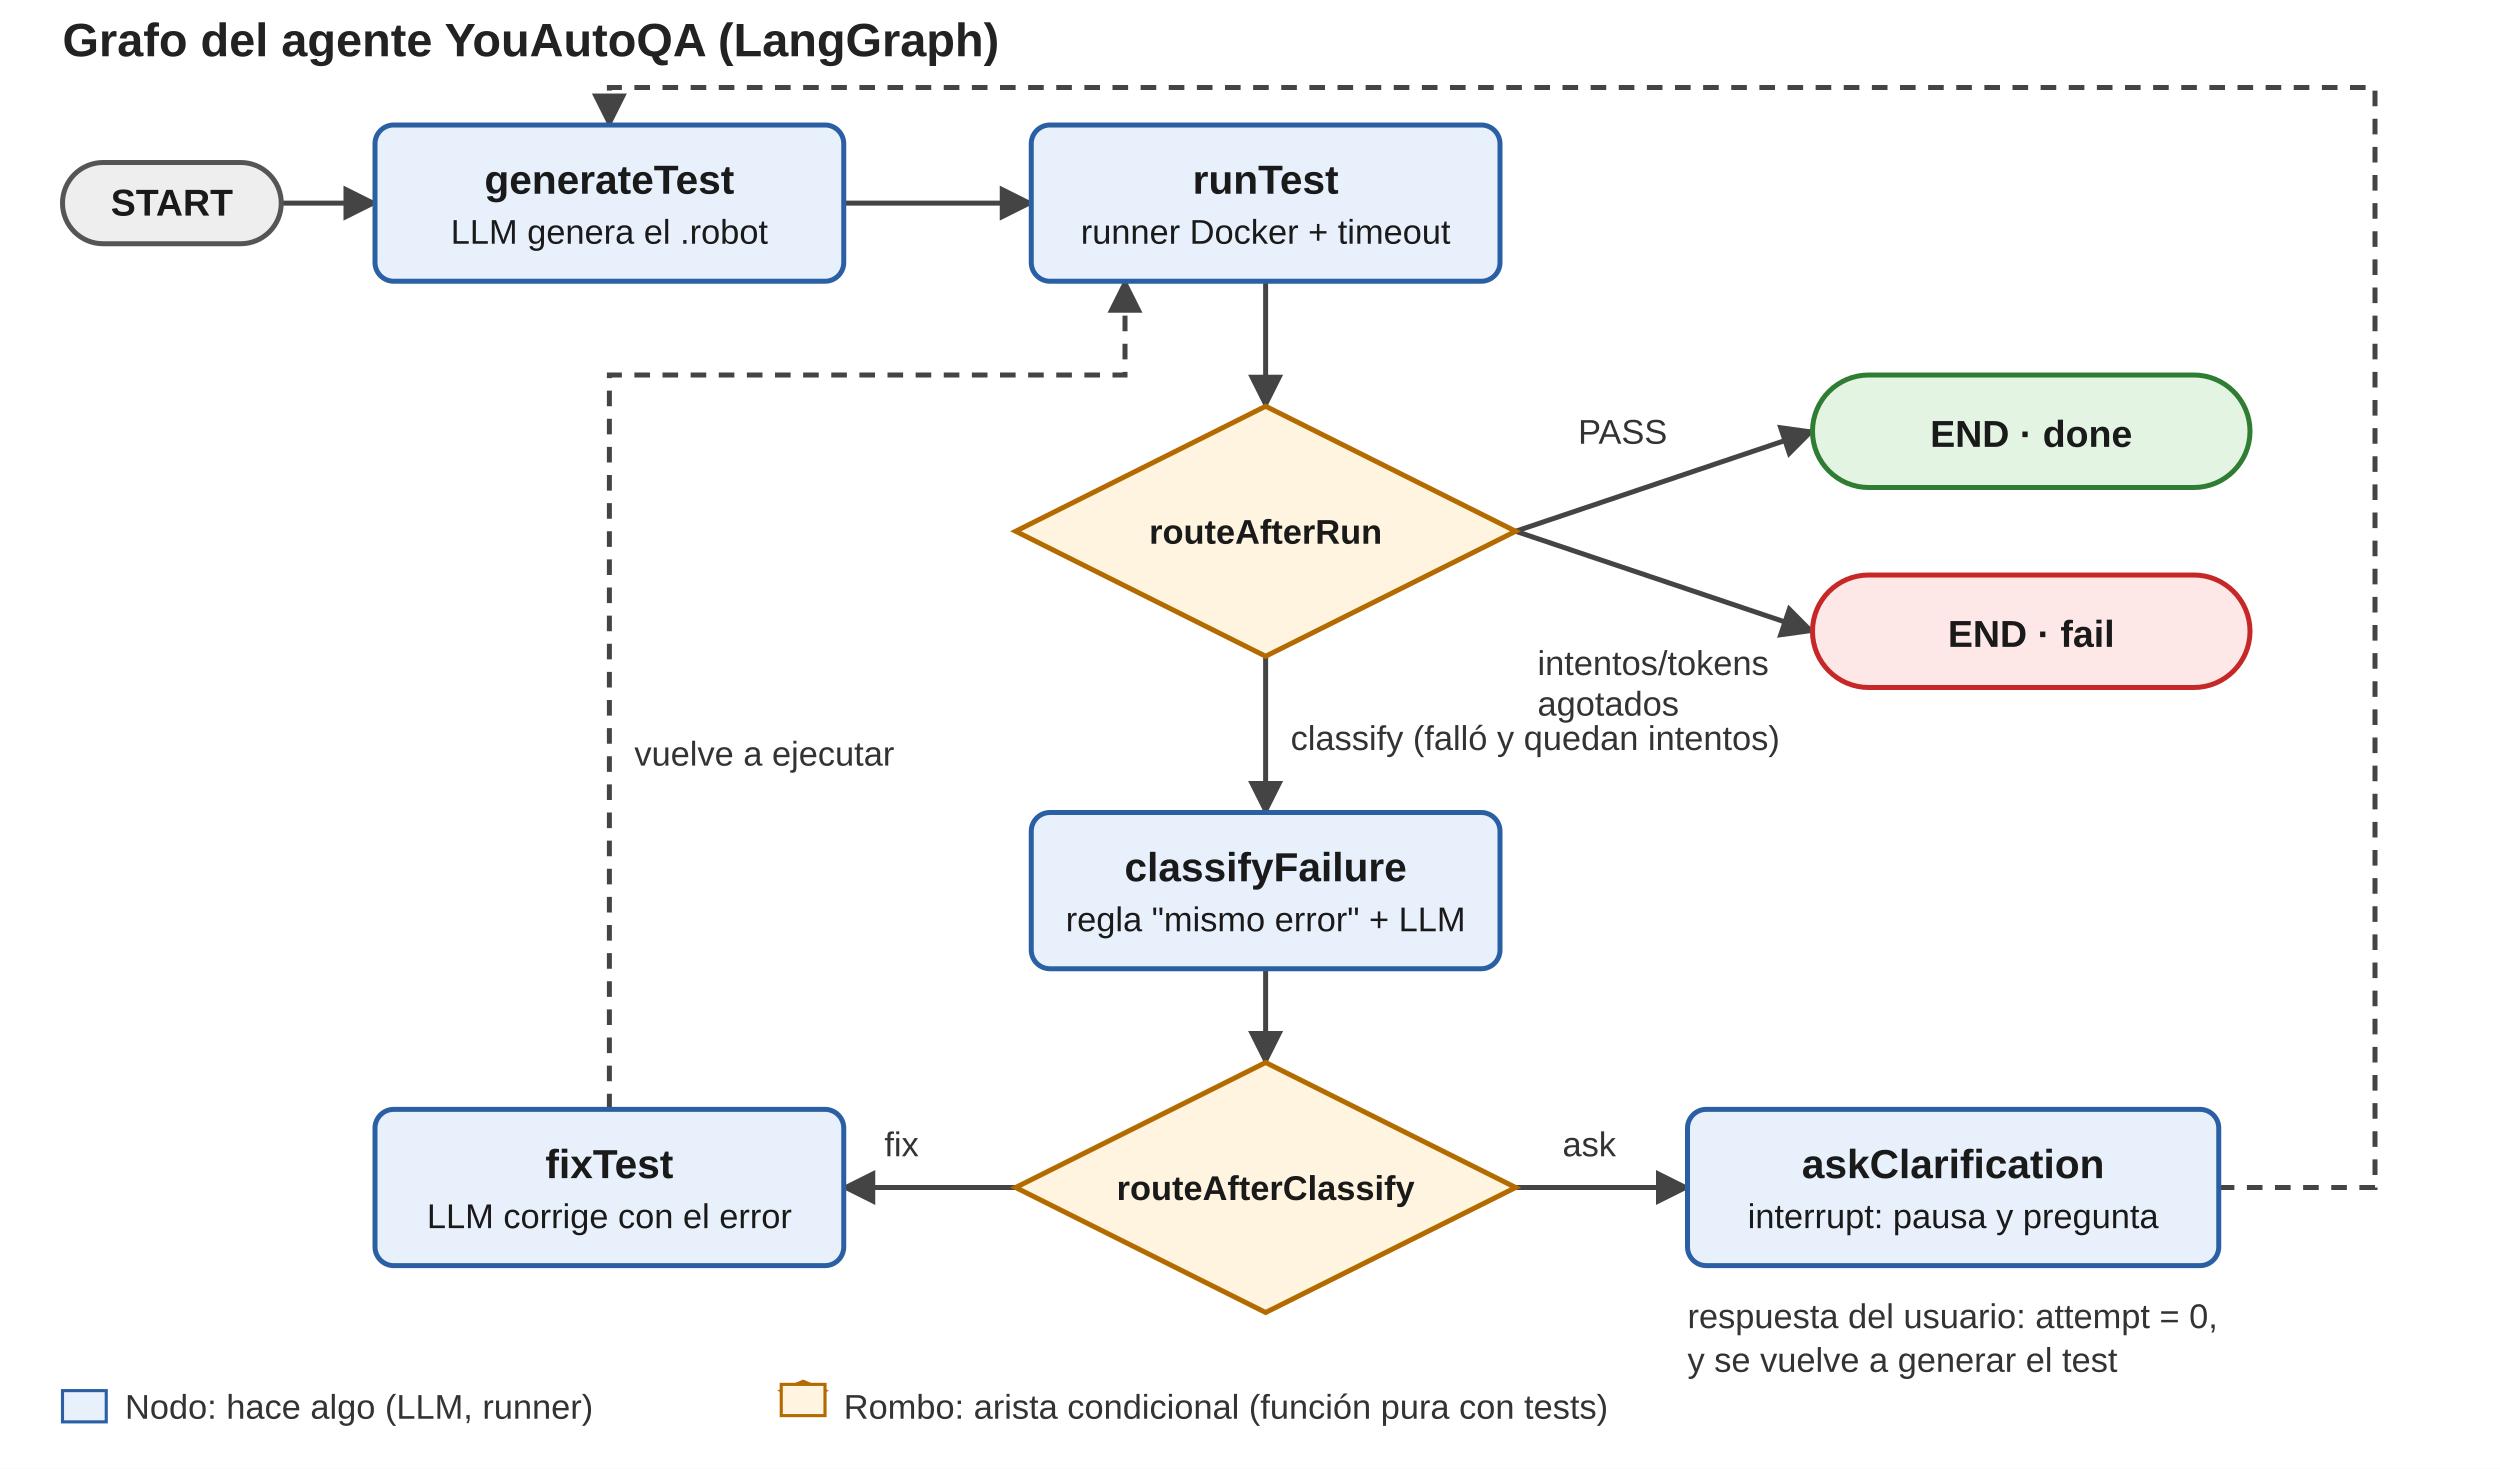
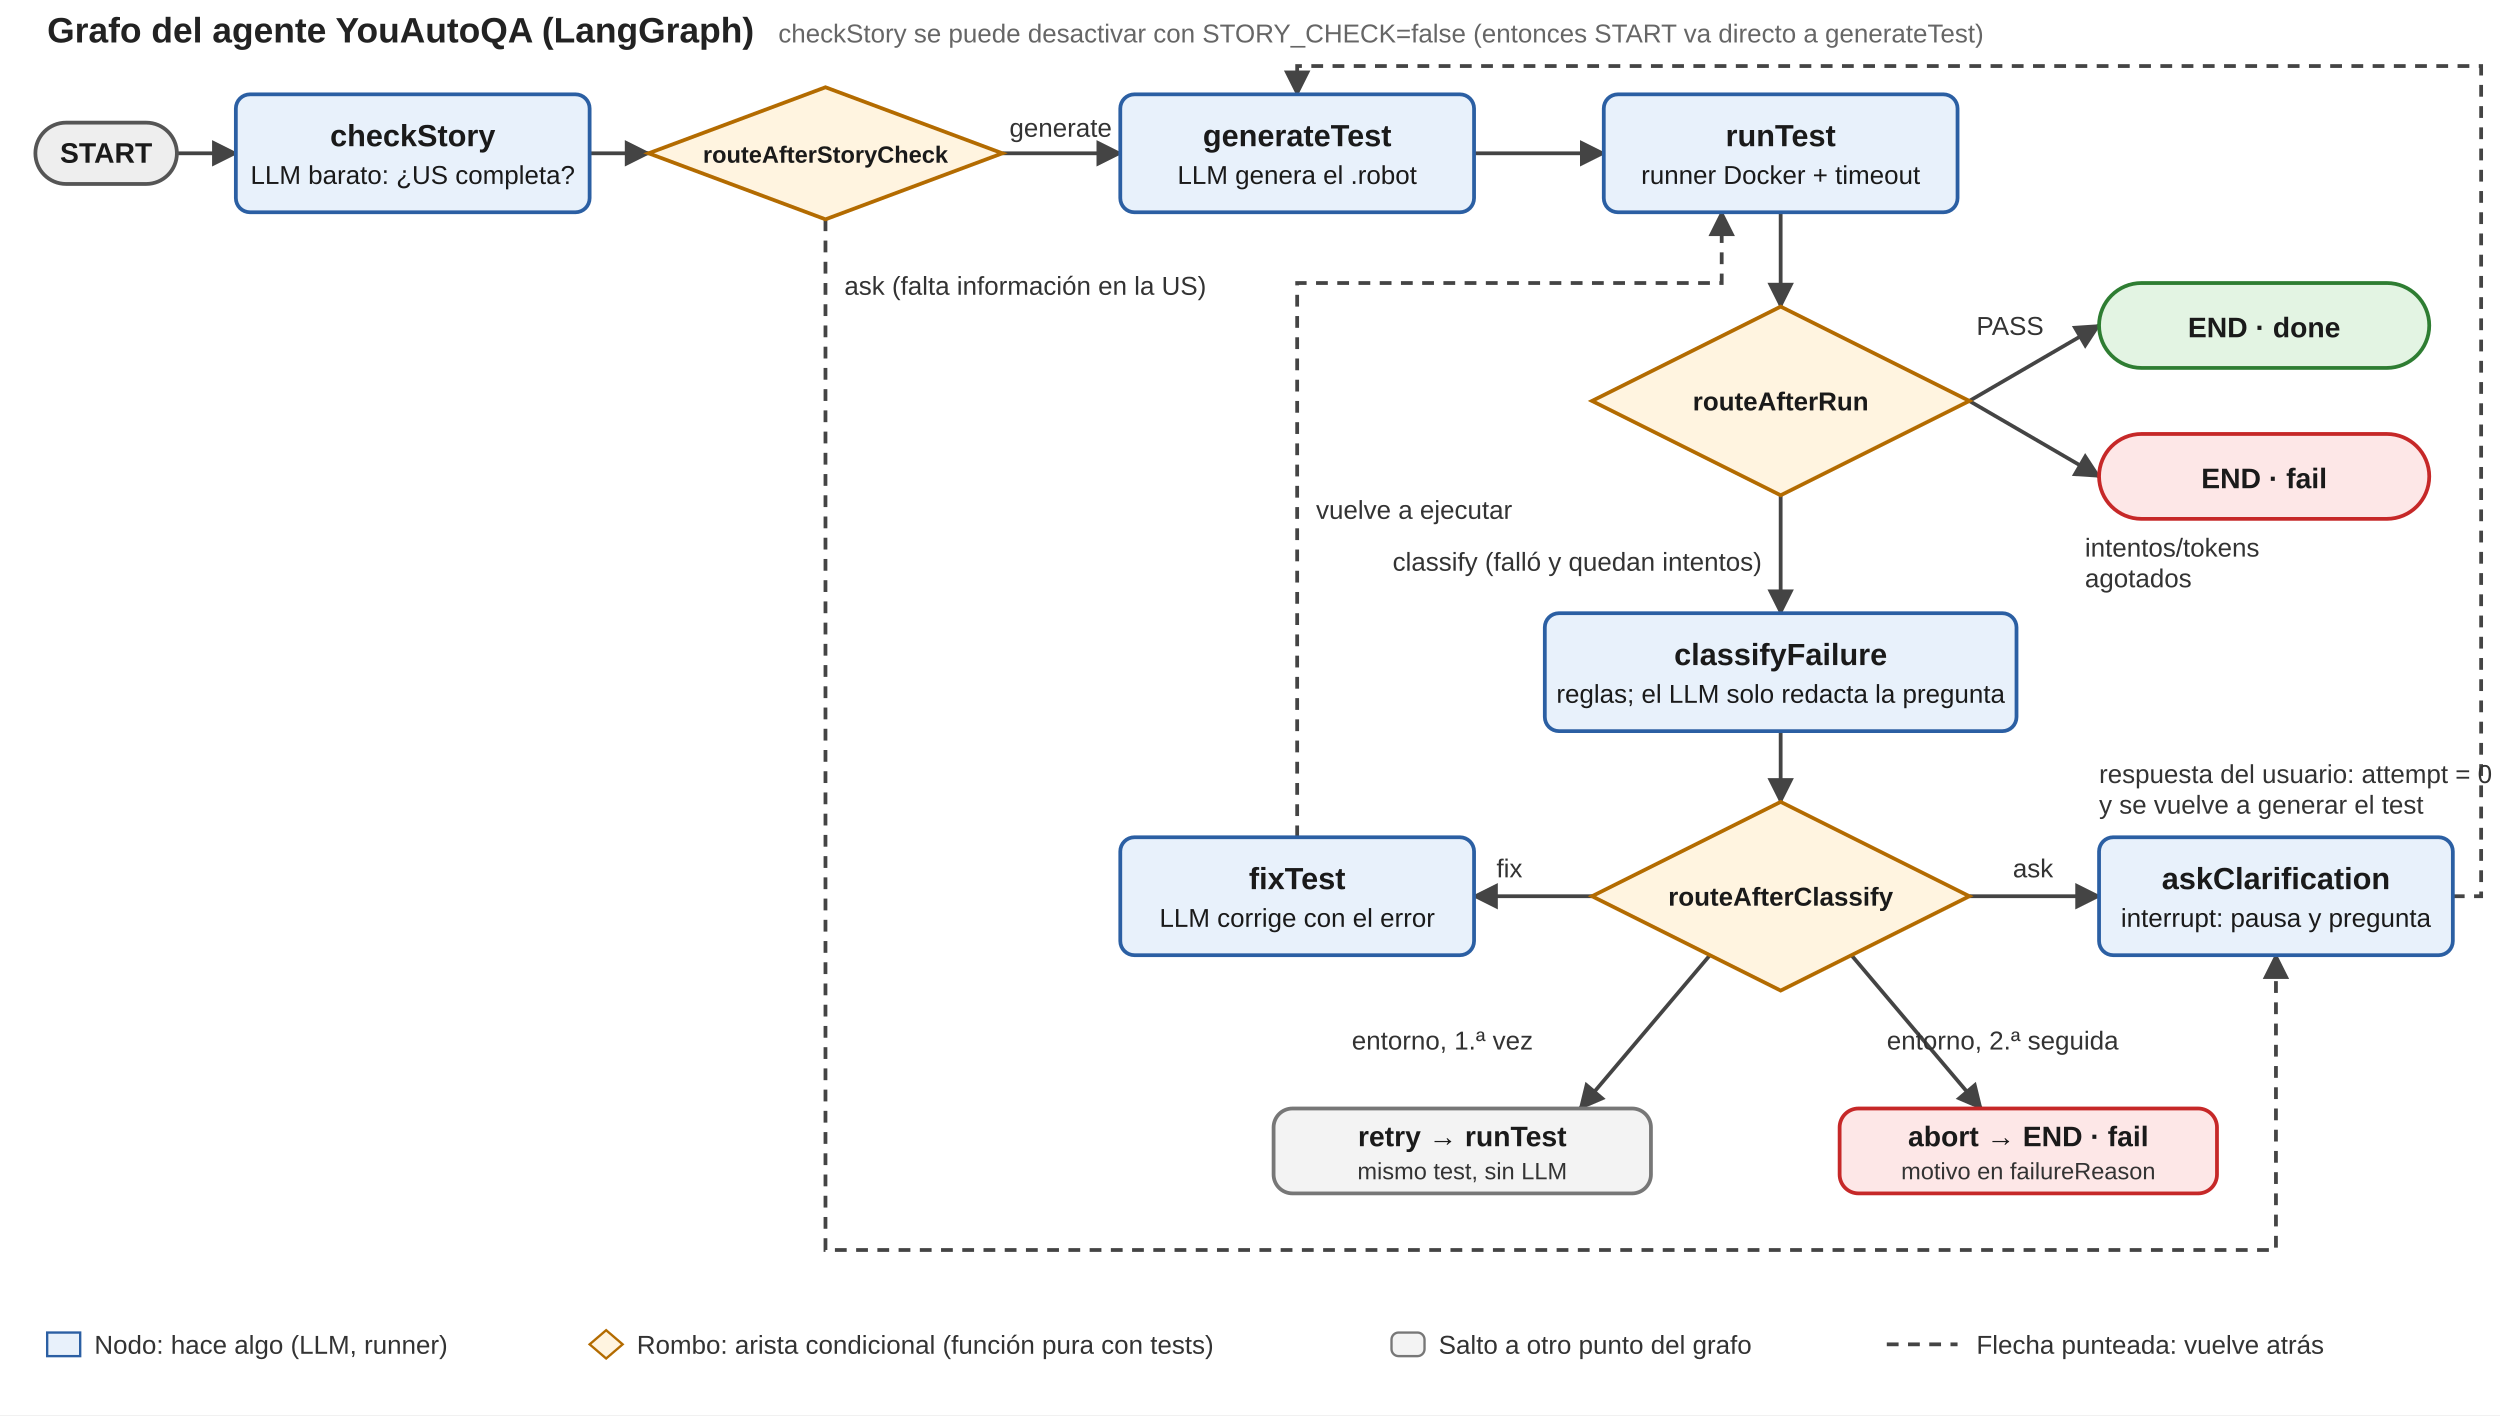
- <svg xmlns="http://www.w3.org/2000/svg" width="800" height="470" viewBox="0 -20 800 470" font-family="Segoe UI, Arial, sans-serif">
+ <svg xmlns="http://www.w3.org/2000/svg" width="1060" height="600" viewBox="0 -20 1060 600" font-family="Segoe UI, Arial, sans-serif">
  <defs>
    <marker id="arrow" viewBox="0 0 10 10" refX="9" refY="5" markerWidth="7" markerHeight="7" orient="auto-start-reverse">
      <path d="M0,0 L10,5 L0,10 z" fill="#444" />
    </marker>
  </defs>
-   <rect x="0" y="-20" width="800" height="470" fill="#ffffff" />
+   <rect x="0" y="-20" width="1060" height="600" fill="#ffffff" />
  <text x="20" y="-2" font-size="15" font-weight="bold" fill="#222">Grafo del agente YouAutoQA (LangGraph)</text>
+   <text x="330" y="-2" font-size="11" fill="#666">checkStory se puede desactivar con STORY_CHECK=false (entonces START va directo a generateTest)</text>
  <g stroke="#444" stroke-width="1.6" fill="none" marker-end="url(#arrow)">
-     <line x1="90" y1="45" x2="120" y2="45" />
-     <line x1="270" y1="45" x2="330" y2="45" />
-     <line x1="405" y1="70" x2="405" y2="110" />
-     <line x1="485" y1="150" x2="580" y2="118" />
-     <line x1="485" y1="150" x2="580" y2="182" />
-     <line x1="405" y1="190" x2="405" y2="240" />
-     <line x1="405" y1="290" x2="405" y2="320" />
-     <line x1="325" y1="360" x2="270" y2="360" />
-     <line x1="485" y1="360" x2="540" y2="360" />
-     <path d="M195,335 V100 H360 V70" stroke-dasharray="5 4" />
-     <path d="M710,360 H760 V8 H195 V20" stroke-dasharray="5 4" />
+     <line x1="75" y1="45" x2="100" y2="45" />
+     <line x1="250" y1="45" x2="275" y2="45" />
+     <line x1="425" y1="45" x2="475" y2="45" />
+     <line x1="625" y1="45" x2="680" y2="45" />
+     <line x1="755" y1="70" x2="755" y2="110" />
+     <line x1="835" y1="150" x2="890" y2="118" />
+     <line x1="835" y1="150" x2="890" y2="182" />
+     <line x1="755" y1="190" x2="755" y2="240" />
+     <line x1="755" y1="290" x2="755" y2="320" />
+     <line x1="675" y1="360" x2="625" y2="360" />
+     <line x1="835" y1="360" x2="890" y2="360" />
+     <line x1="725" y1="385" x2="670" y2="450" />
+     <line x1="785" y1="385" x2="840" y2="450" />
+     <path d="M550,335 V100 H730 V70" stroke-dasharray="5 4" />
+     <path d="M1040,360 H1052 V8 H550 V20" stroke-dasharray="5 4" />
+     <path d="M350,73 V510 H965 V385" stroke-dasharray="5 4" />
  </g>
  <g stroke="#2b5fa3" stroke-width="1.6" fill="#e8f1fb">
-     <rect x="120" y="20" width="150" height="50" rx="6" />
-     <rect x="330" y="20" width="150" height="50" rx="6" />
-     <rect x="330" y="240" width="150" height="50" rx="6" />
-     <rect x="120" y="335" width="150" height="50" rx="6" />
-     <rect x="540" y="335" width="170" height="50" rx="6" />
+     <rect x="100" y="20" width="150" height="50" rx="6" />
+     <rect x="475" y="20" width="150" height="50" rx="6" />
+     <rect x="680" y="20" width="150" height="50" rx="6" />
+     <rect x="655" y="240" width="200" height="50" rx="6" />
+     <rect x="475" y="335" width="150" height="50" rx="6" />
+     <rect x="890" y="335" width="150" height="50" rx="6" />
  </g>
  <g text-anchor="middle" fill="#1a1a1a">
-     <text x="195" y="42" font-size="13" font-weight="bold">generateTest</text>
-     <text x="195" y="58" font-size="11">LLM genera el .robot</text>
-     <text x="405" y="42" font-size="13" font-weight="bold">runTest</text>
-     <text x="405" y="58" font-size="11">runner Docker + timeout</text>
-     <text x="405" y="262" font-size="13" font-weight="bold">classifyFailure</text>
-     <text x="405" y="278" font-size="11">regla "mismo error" + LLM</text>
-     <text x="195" y="357" font-size="13" font-weight="bold">fixTest</text>
-     <text x="195" y="373" font-size="11">LLM corrige con el error</text>
-     <text x="625" y="357" font-size="13" font-weight="bold">askClarification</text>
-     <text x="625" y="373" font-size="11">interrupt: pausa y pregunta</text>
+     <text x="175" y="42" font-size="13" font-weight="bold">checkStory</text>
+     <text x="175" y="58" font-size="11">LLM barato: ¿US completa?</text>
+     <text x="550" y="42" font-size="13" font-weight="bold">generateTest</text>
+     <text x="550" y="58" font-size="11">LLM genera el .robot</text>
+     <text x="755" y="42" font-size="13" font-weight="bold">runTest</text>
+     <text x="755" y="58" font-size="11">runner Docker + timeout</text>
+     <text x="755" y="262" font-size="13" font-weight="bold">classifyFailure</text>
+     <text x="755" y="278" font-size="11">reglas; el LLM solo redacta la pregunta</text>
+     <text x="550" y="357" font-size="13" font-weight="bold">fixTest</text>
+     <text x="550" y="373" font-size="11">LLM corrige con el error</text>
+     <text x="965" y="357" font-size="13" font-weight="bold">askClarification</text>
+     <text x="965" y="373" font-size="11">interrupt: pausa y pregunta</text>
  </g>
  <g stroke="#b36b00" stroke-width="1.6" fill="#fff4e0">
-     <polygon points="405,110 485,150 405,190 325,150" />
-     <polygon points="405,320 485,360 405,400 325,360" />
+     <polygon points="275,45 350,17 425,45 350,73" />
+     <polygon points="755,110 835,150 755,190 675,150" />
+     <polygon points="755,320 835,360 755,400 675,360" />
  </g>
  <g text-anchor="middle" font-size="11" font-weight="bold" fill="#1a1a1a">
-     <text x="405" y="154">routeAfterRun</text>
-     <text x="405" y="364">routeAfterClassify</text>
+     <text x="350" y="49" font-size="10">routeAfterStoryCheck</text>
+     <text x="755" y="154">routeAfterRun</text>
+     <text x="755" y="364">routeAfterClassify</text>
  </g>
-   <g stroke="#555" stroke-width="1.6">
-     <rect x="20" y="32" width="70" height="26" rx="13" fill="#eee" />
-     <rect x="580" y="100" width="140" height="36" rx="18" fill="#e3f4e3" stroke="#2e7d32" />
-     <rect x="580" y="164" width="140" height="36" rx="18" fill="#fde7e7" stroke="#c62828" />
+   <g stroke-width="1.6">
+     <rect x="15" y="32" width="60" height="26" rx="13" fill="#eee" stroke="#555" />
+     <rect x="890" y="100" width="140" height="36" rx="18" fill="#e3f4e3" stroke="#2e7d32" />
+     <rect x="890" y="164" width="140" height="36" rx="18" fill="#fde7e7" stroke="#c62828" />
+     <rect x="540" y="450" width="160" height="36" rx="8" fill="#f3f3f3" stroke="#777" />
+     <rect x="780" y="450" width="160" height="36" rx="8" fill="#fde7e7" stroke="#c62828" />
  </g>
  <g text-anchor="middle" font-size="12" font-weight="bold" fill="#1a1a1a">
-     <text x="55" y="49">START</text>
-     <text x="650" y="123">END · done</text>
-     <text x="650" y="187">END · fail</text>
+     <text x="45" y="49">START</text>
+     <text x="960" y="123">END · done</text>
+     <text x="960" y="187">END · fail</text>
+     <text x="620" y="466">retry → runTest</text>
+     <text x="860" y="466">abort → END · fail</text>
+   </g>
+   <g text-anchor="middle" font-size="10" fill="#333">
+     <text x="620" y="480">mismo test, sin LLM</text>
+     <text x="860" y="480">motivo en failureReason</text>
  </g>
  <g font-size="11" fill="#333">
-     <text x="505" y="122">PASS</text>
-     <text x="492" y="196">intentos/tokens</text>
-     <text x="492" y="209">agotados</text>
-     <text x="413" y="220">classify (falló y quedan intentos)</text>
-     <text x="283" y="350">fix</text>
-     <text x="500" y="350">ask</text>
-     <text x="203" y="225">vuelve a ejecutar</text>
-     <text x="540" y="405">respuesta del usuario: attempt = 0,</text>
-     <text x="540" y="419">y se vuelve a generar el test</text>
+     <text x="428" y="38">generate</text>
+     <text x="358" y="105">ask (falta información en la US)</text>
+     <text x="838" y="122">PASS</text>
+     <text x="884" y="216">intentos/tokens</text>
+     <text x="884" y="229">agotados</text>
+     <text x="747" y="222" text-anchor="end">classify (falló y quedan intentos)</text>
+     <text x="558" y="200">vuelve a ejecutar</text>
+     <text x="640" y="352" text-anchor="middle">fix</text>
+     <text x="862" y="352" text-anchor="middle">ask</text>
+     <text x="650" y="425" text-anchor="end">entorno, 1.ª vez</text>
+     <text x="800" y="425">entorno, 2.ª seguida</text>
+     <text x="890" y="312">respuesta del usuario: attempt = 0</text>
+     <text x="890" y="325">y se vuelve a generar el test</text>
  </g>
  <g font-size="11" fill="#333">
-     <rect x="20" y="425" width="14" height="10" fill="#e8f1fb" stroke="#2b5fa3" />
-     <text x="40" y="434">Nodo: hace algo (LLM, runner)</text>
-     <polygon points="250,425 257,422 264,425 257,428" fill="#fff4e0" stroke="#b36b00" />
-     <rect x="250" y="423" width="14" height="10" fill="#fff4e0" stroke="#b36b00" />
-     <text x="270" y="434">Rombo: arista condicional (función pura con tests)</text>
+     <rect x="20" y="545" width="14" height="10" fill="#e8f1fb" stroke="#2b5fa3" />
+     <text x="40" y="554">Nodo: hace algo (LLM, runner)</text>
+     <polygon points="250,550 257,544 264,550 257,556" fill="#fff4e0" stroke="#b36b00" />
+     <text x="270" y="554">Rombo: arista condicional (función pura con tests)</text>
+     <rect x="590" y="545" width="14" height="10" rx="3" fill="#f3f3f3" stroke="#777" />
+     <text x="610" y="554">Salto a otro punto del grafo</text>
+     <line x1="800" y1="550" x2="830" y2="550" stroke="#444" stroke-width="1.6" stroke-dasharray="5 4" />
+     <text x="838" y="554">Flecha punteada: vuelve atrás</text>
  </g>
</svg>
